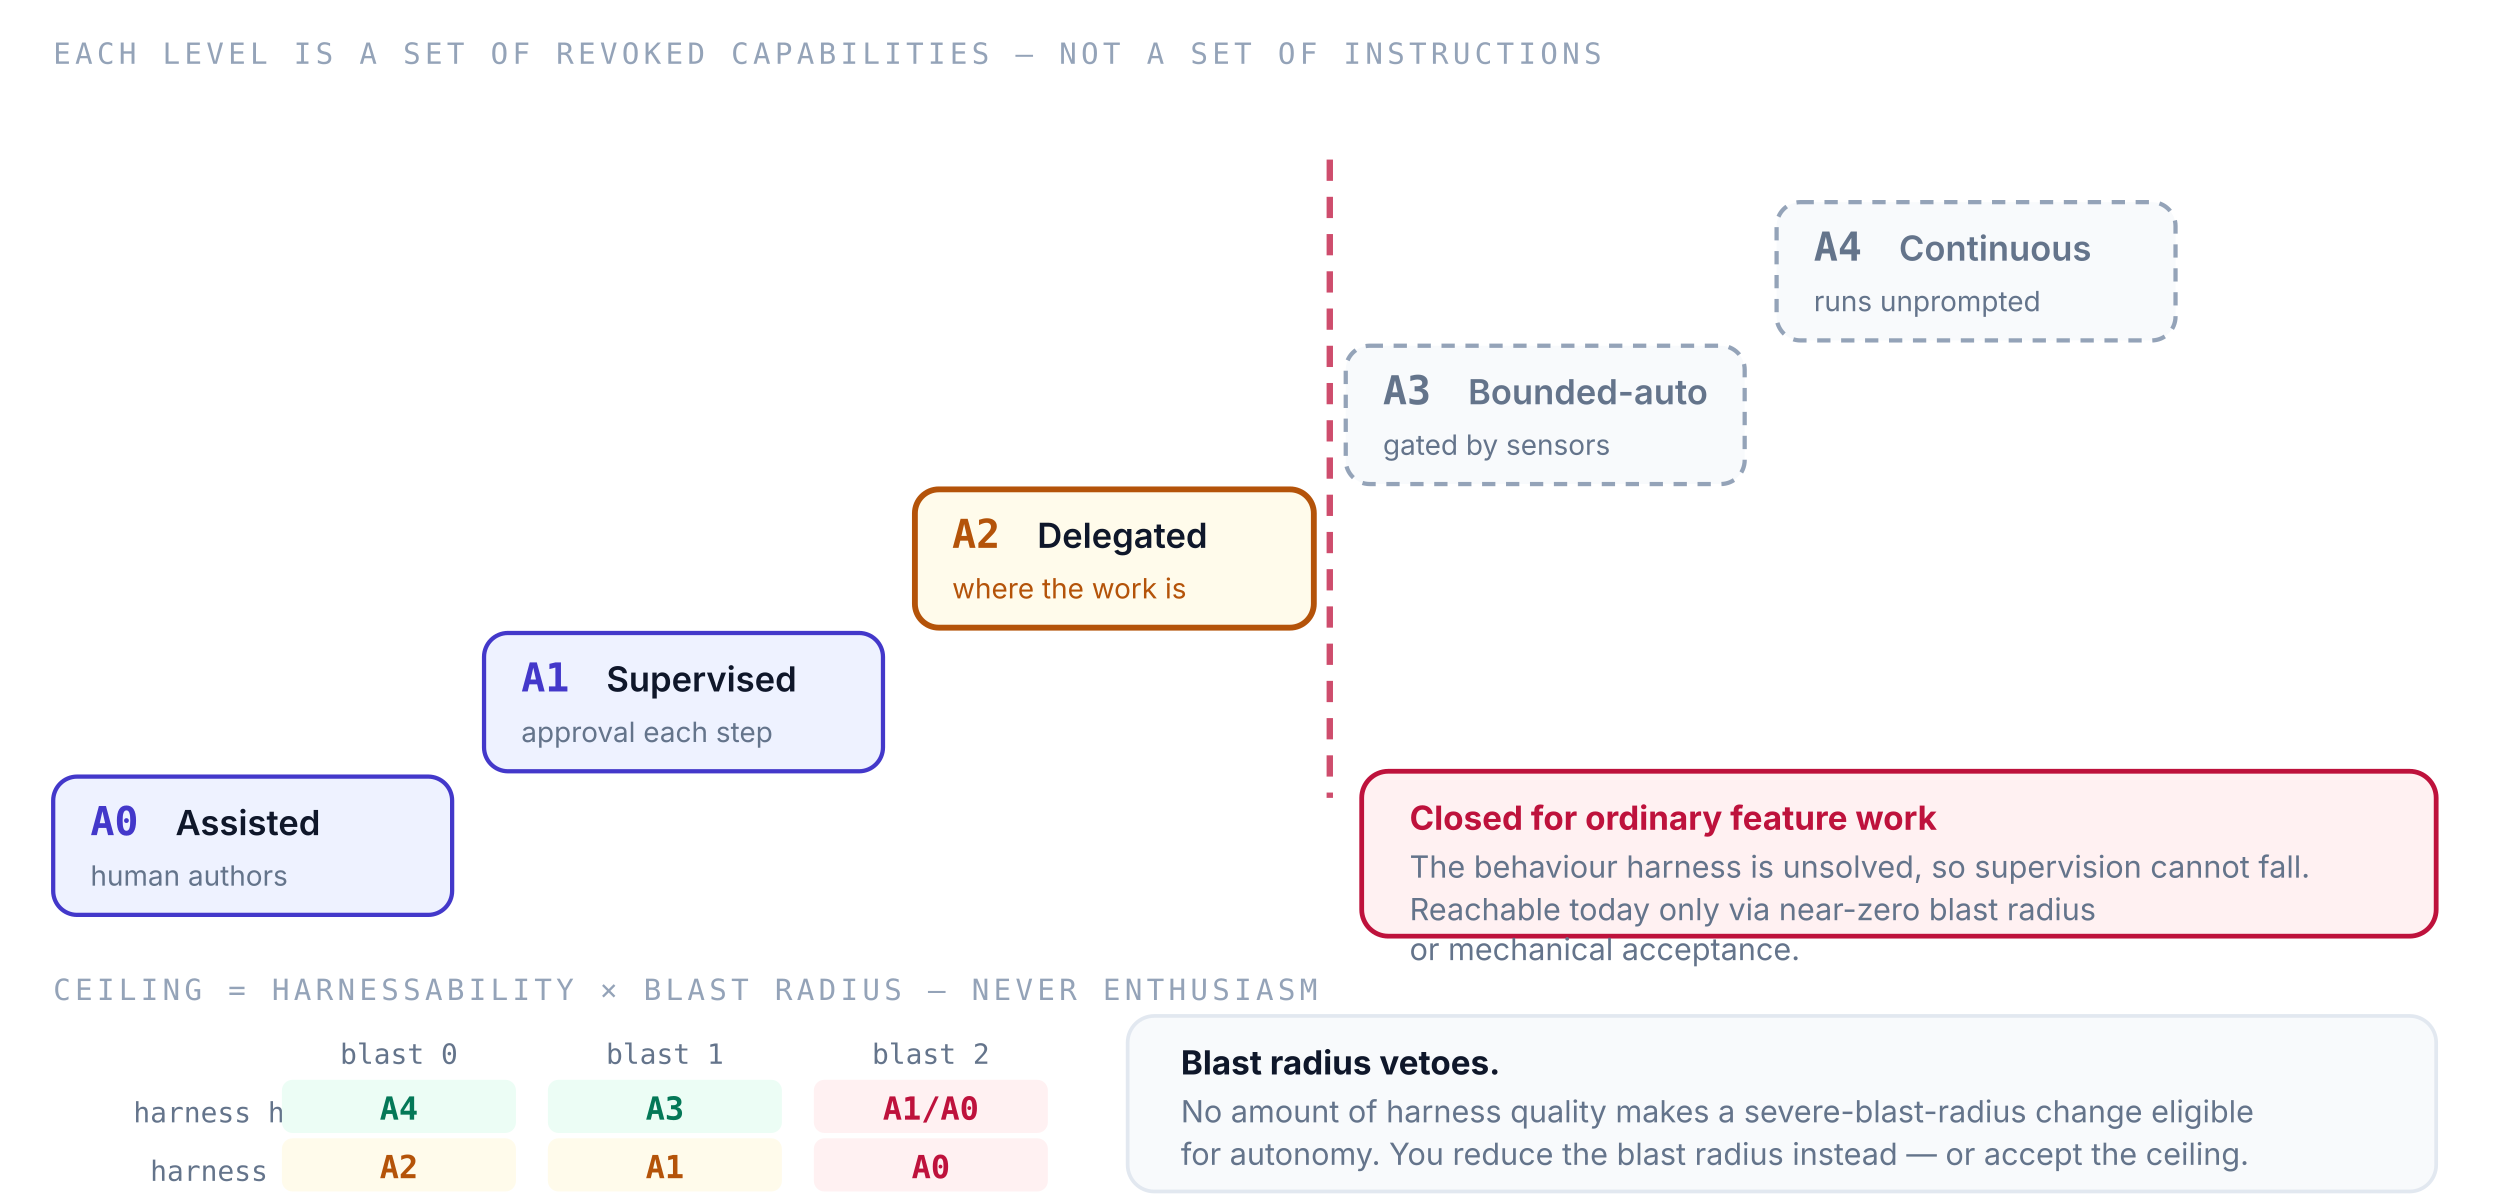
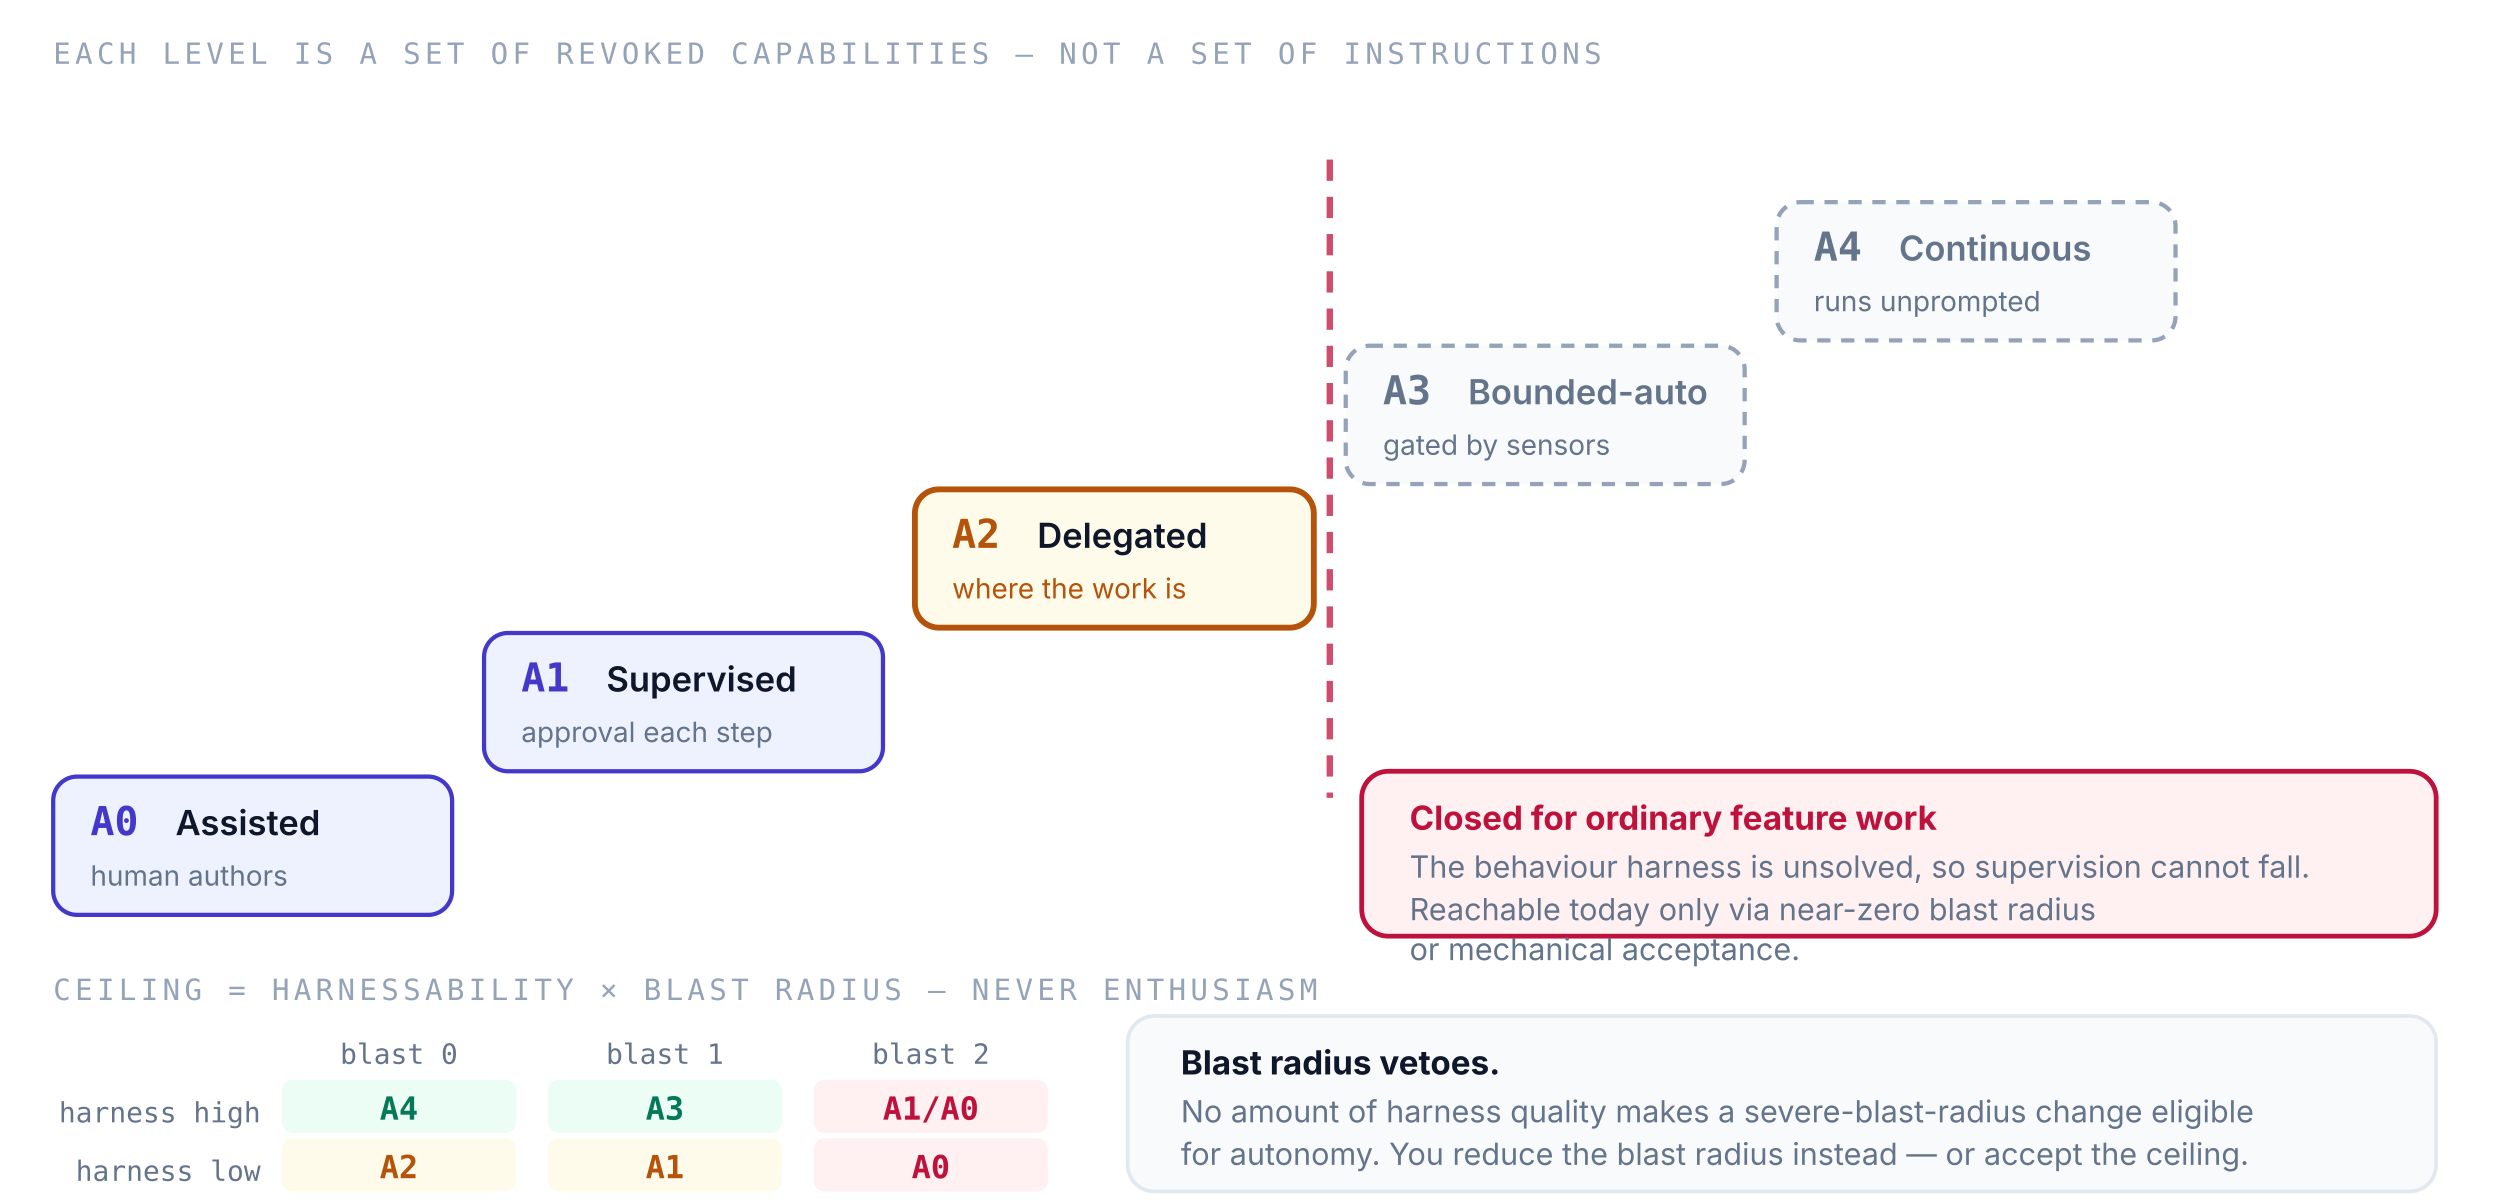
<svg xmlns="http://www.w3.org/2000/svg" viewBox="0 0 940 452" role="img" aria-label="The autonomy ladder A0 to A4 and the ceiling matrix set by harnessability and blast radius." font-family="ui-sans-serif, system-ui, -apple-system, sans-serif">
  <text x="20" y="24" font-size="11" letter-spacing="1.6" font-family="ui-monospace, monospace" fill="var(--faint,#94A3B8)">EACH LEVEL IS A SET OF REVOKED CAPABILITIES — NOT A SET OF INSTRUCTIONS</text>
  <g>
    <rect x="20" y="292" width="150" height="52" rx="9" fill="var(--p2-wash,#EEF2FF)" stroke="var(--p2,#4338CA)" stroke-width="1.6" />
    <text x="34" y="314" font-size="15" font-weight="760" font-family="ui-monospace, monospace" fill="var(--p2,#4338CA)">A0</text>
    <text x="66" y="314" font-size="13" font-weight="640" fill="var(--ink,#0F172A)">Assisted</text>
    <text x="34" y="333" font-size="10.5" fill="var(--muted,#64748B)">human authors</text>
    <rect x="182" y="238" width="150" height="52" rx="9" fill="var(--p2-wash,#EEF2FF)" stroke="var(--p2,#4338CA)" stroke-width="1.6" />
    <text x="196" y="260" font-size="15" font-weight="760" font-family="ui-monospace, monospace" fill="var(--p2,#4338CA)">A1</text>
    <text x="228" y="260" font-size="13" font-weight="640" fill="var(--ink,#0F172A)">Supervised</text>
    <text x="196" y="279" font-size="10.5" fill="var(--muted,#64748B)">approval each step</text>
    <rect x="344" y="184" width="150" height="52" rx="9" fill="var(--p5-wash,#FFFBEB)" stroke="var(--p5,#B45309)" stroke-width="2.2" />
    <text x="358" y="206" font-size="15" font-weight="760" font-family="ui-monospace, monospace" fill="var(--p5,#B45309)">A2</text>
    <text x="390" y="206" font-size="13" font-weight="640" fill="var(--ink,#0F172A)">Delegated</text>
    <text x="358" y="225" font-size="10.5" fill="var(--p5,#B45309)">where the work is</text>
    <rect x="506" y="130" width="150" height="52" rx="9" fill="var(--wash,#F8FAFC)" stroke="var(--faint,#94A3B8)" stroke-width="1.6" stroke-dasharray="5 4" />
    <text x="520" y="152" font-size="15" font-weight="760" font-family="ui-monospace, monospace" fill="var(--muted,#64748B)">A3</text>
    <text x="552" y="152" font-size="13" font-weight="640" fill="var(--muted,#64748B)">Bounded-auto</text>
    <text x="520" y="171" font-size="10.5" fill="var(--muted,#64748B)">gated by sensors</text>
    <rect x="668" y="76" width="150" height="52" rx="9" fill="var(--wash,#F8FAFC)" stroke="var(--faint,#94A3B8)" stroke-width="1.6" stroke-dasharray="5 4" />
    <text x="682" y="98" font-size="15" font-weight="760" font-family="ui-monospace, monospace" fill="var(--muted,#64748B)">A4</text>
    <text x="714" y="98" font-size="13" font-weight="640" fill="var(--muted,#64748B)">Continuous</text>
    <text x="682" y="117" font-size="10.5" fill="var(--muted,#64748B)">runs unprompted</text>
  </g>
  <path d="M500 60 L500 300" stroke="var(--p1,#BE123C)" stroke-width="2.4" stroke-dasharray="8 6" opacity=".75" />
  <rect x="512" y="290" width="404" height="62" rx="10" fill="var(--p1-wash,#FFF1F2)" stroke="var(--p1,#BE123C)" stroke-width="1.8" />
  <text x="530" y="312" font-size="12.5" font-weight="700" fill="var(--p1,#BE123C)">
    Closed for ordinary feature work</text>
  <text x="530" y="330" font-size="11.5" fill="var(--muted,#64748B)">
    The behaviour harness is unsolved, so supervision cannot fall.</text>
  <text x="530" y="346" font-size="11.5" fill="var(--muted,#64748B)">
    Reachable today only via near-zero blast radius</text>
  <text x="530" y="361" font-size="11.5" fill="var(--muted,#64748B)">
    or mechanical acceptance.</text>
  <text x="20" y="376" font-size="11" letter-spacing="1.6" font-family="ui-monospace, monospace" fill="var(--faint,#94A3B8)">CEILING = HARNESSABILITY × BLAST RADIUS — NEVER ENTHUSIASM</text>
  <g font-size="12" font-family="ui-monospace, monospace">
    <text x="150" y="400" text-anchor="middle" font-size="10.5" fill="var(--muted,#64748B)">blast 0</text>
    <text x="250" y="400" text-anchor="middle" font-size="10.5" fill="var(--muted,#64748B)">blast 1</text>
    <text x="350" y="400" text-anchor="middle" font-size="10.5" fill="var(--muted,#64748B)">blast 2</text>
-     <text x="126" y="422" text-anchor="end" font-size="10.5" fill="var(--muted,#64748B)">harness high</text>
+     <text x="98" y="422" text-anchor="end" font-size="10.5" fill="var(--muted,#64748B)">harness high</text>
    <rect x="106" y="406" width="88" height="20" rx="4" fill="var(--gA-wash,#ECFDF5)" />
    <text x="150" y="421" text-anchor="middle" font-weight="700" fill="var(--gA,#047857)">A4</text>
    <rect x="206" y="406" width="88" height="20" rx="4" fill="var(--gA-wash,#ECFDF5)" />
    <text x="250" y="421" text-anchor="middle" font-weight="700" fill="var(--gA,#047857)">A3</text>
    <rect x="306" y="406" width="88" height="20" rx="4" fill="var(--p1-wash,#FFF1F2)" />
    <text x="350" y="421" text-anchor="middle" font-weight="700" fill="var(--p1,#BE123C)">A1/A0</text>
-     <text x="126" y="444" text-anchor="end" font-size="10.5" fill="var(--muted,#64748B)">harness low</text>
+     <text x="98" y="444" text-anchor="end" font-size="10.5" fill="var(--muted,#64748B)">harness low</text>
    <rect x="106" y="428" width="88" height="20" rx="4" fill="var(--p5-wash,#FFFBEB)" />
    <text x="150" y="443" text-anchor="middle" font-weight="700" fill="var(--p5,#B45309)">A2</text>
    <rect x="206" y="428" width="88" height="20" rx="4" fill="var(--p5-wash,#FFFBEB)" />
    <text x="250" y="443" text-anchor="middle" font-weight="700" fill="var(--p5,#B45309)">A1</text>
    <rect x="306" y="428" width="88" height="20" rx="4" fill="var(--p1-wash,#FFF1F2)" />
    <text x="350" y="443" text-anchor="middle" font-weight="700" fill="var(--p1,#BE123C)">A0</text>
  </g>
  <rect x="424" y="382" width="492" height="66" rx="10" fill="var(--wash,#F8FAFC)" stroke="var(--line,#E2E8F0)" stroke-width="1.4" />
  <text x="444" y="404" font-size="12.5" font-weight="700" fill="var(--ink,#0F172A)">Blast radius vetoes.</text>
  <text x="444" y="422" font-size="11.5" fill="var(--muted,#64748B)">
    No amount of harness quality makes a severe-blast-radius change eligible</text>
  <text x="444" y="438" font-size="11.5" fill="var(--muted,#64748B)">
    for autonomy. You reduce the blast radius instead — or accept the ceiling.</text>
</svg>
